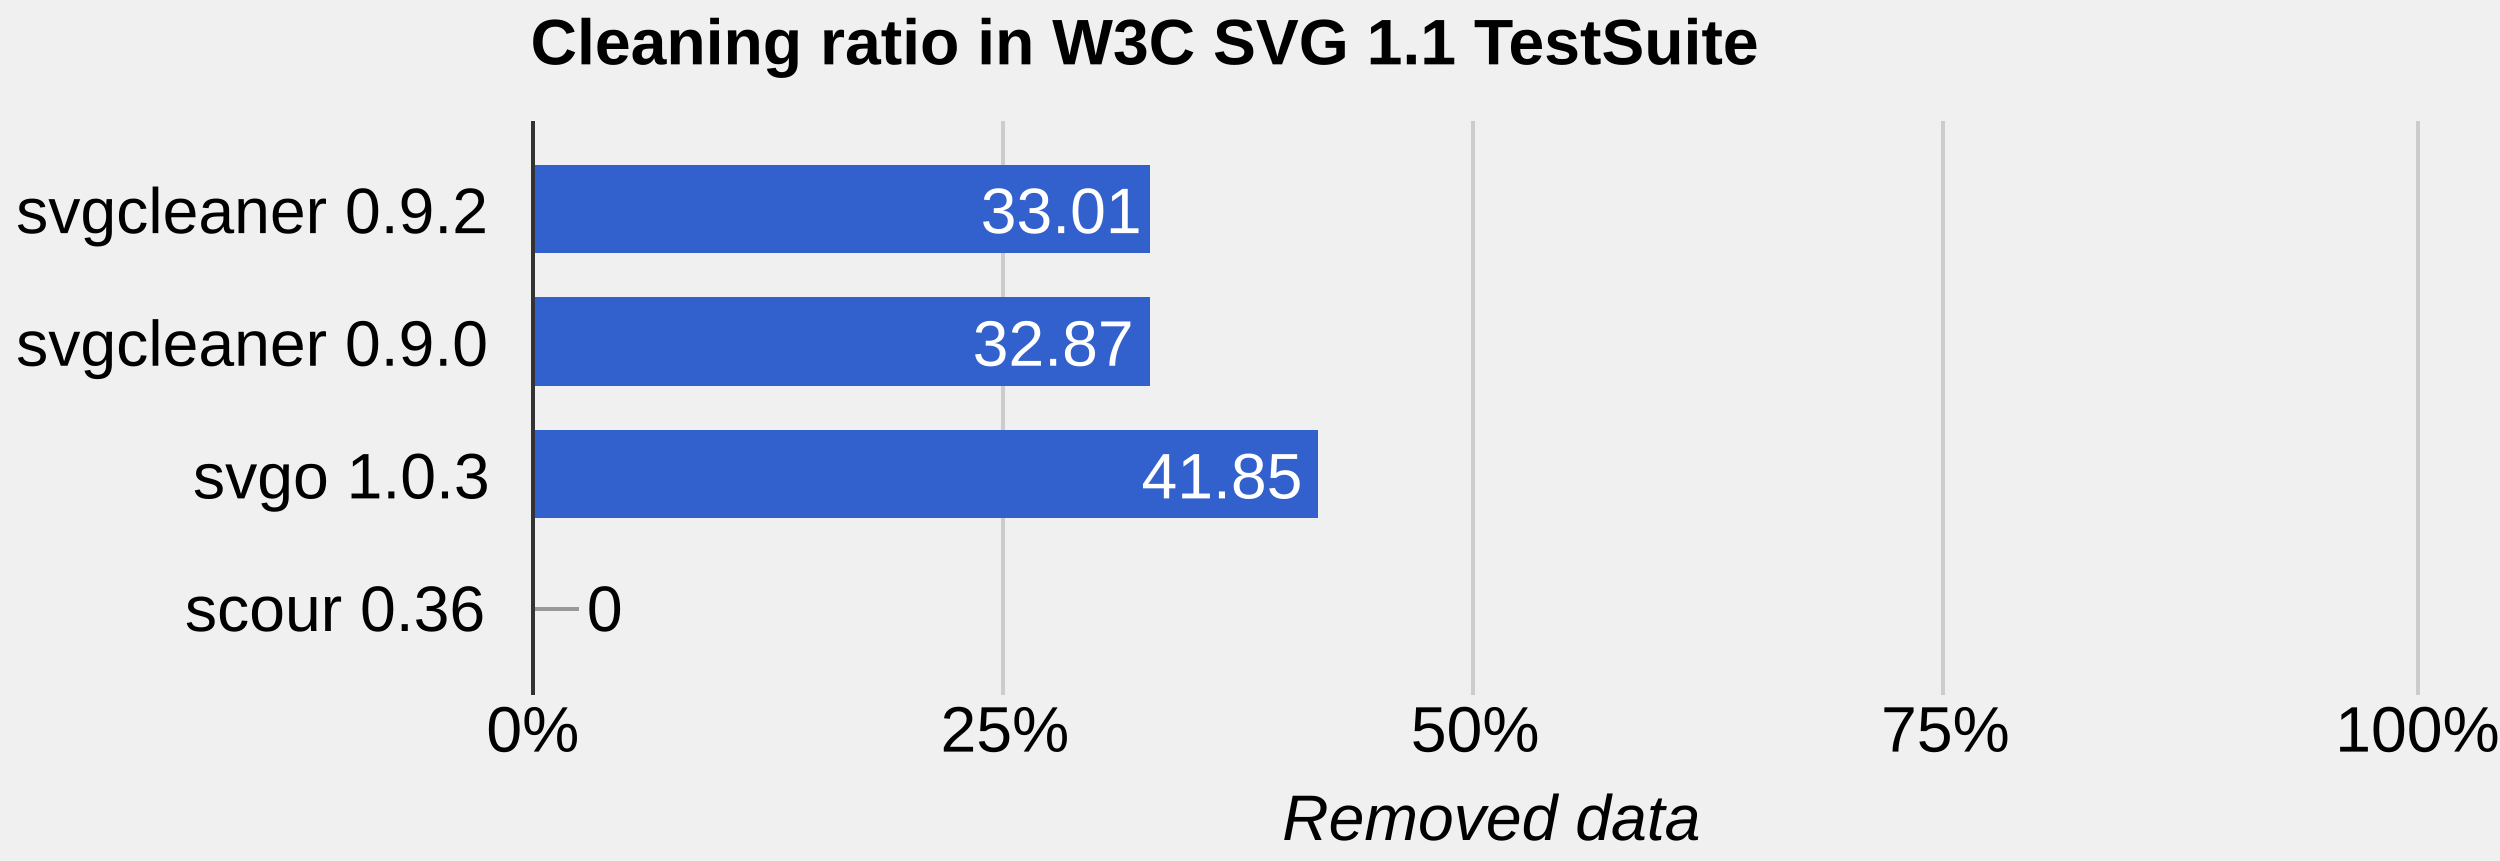
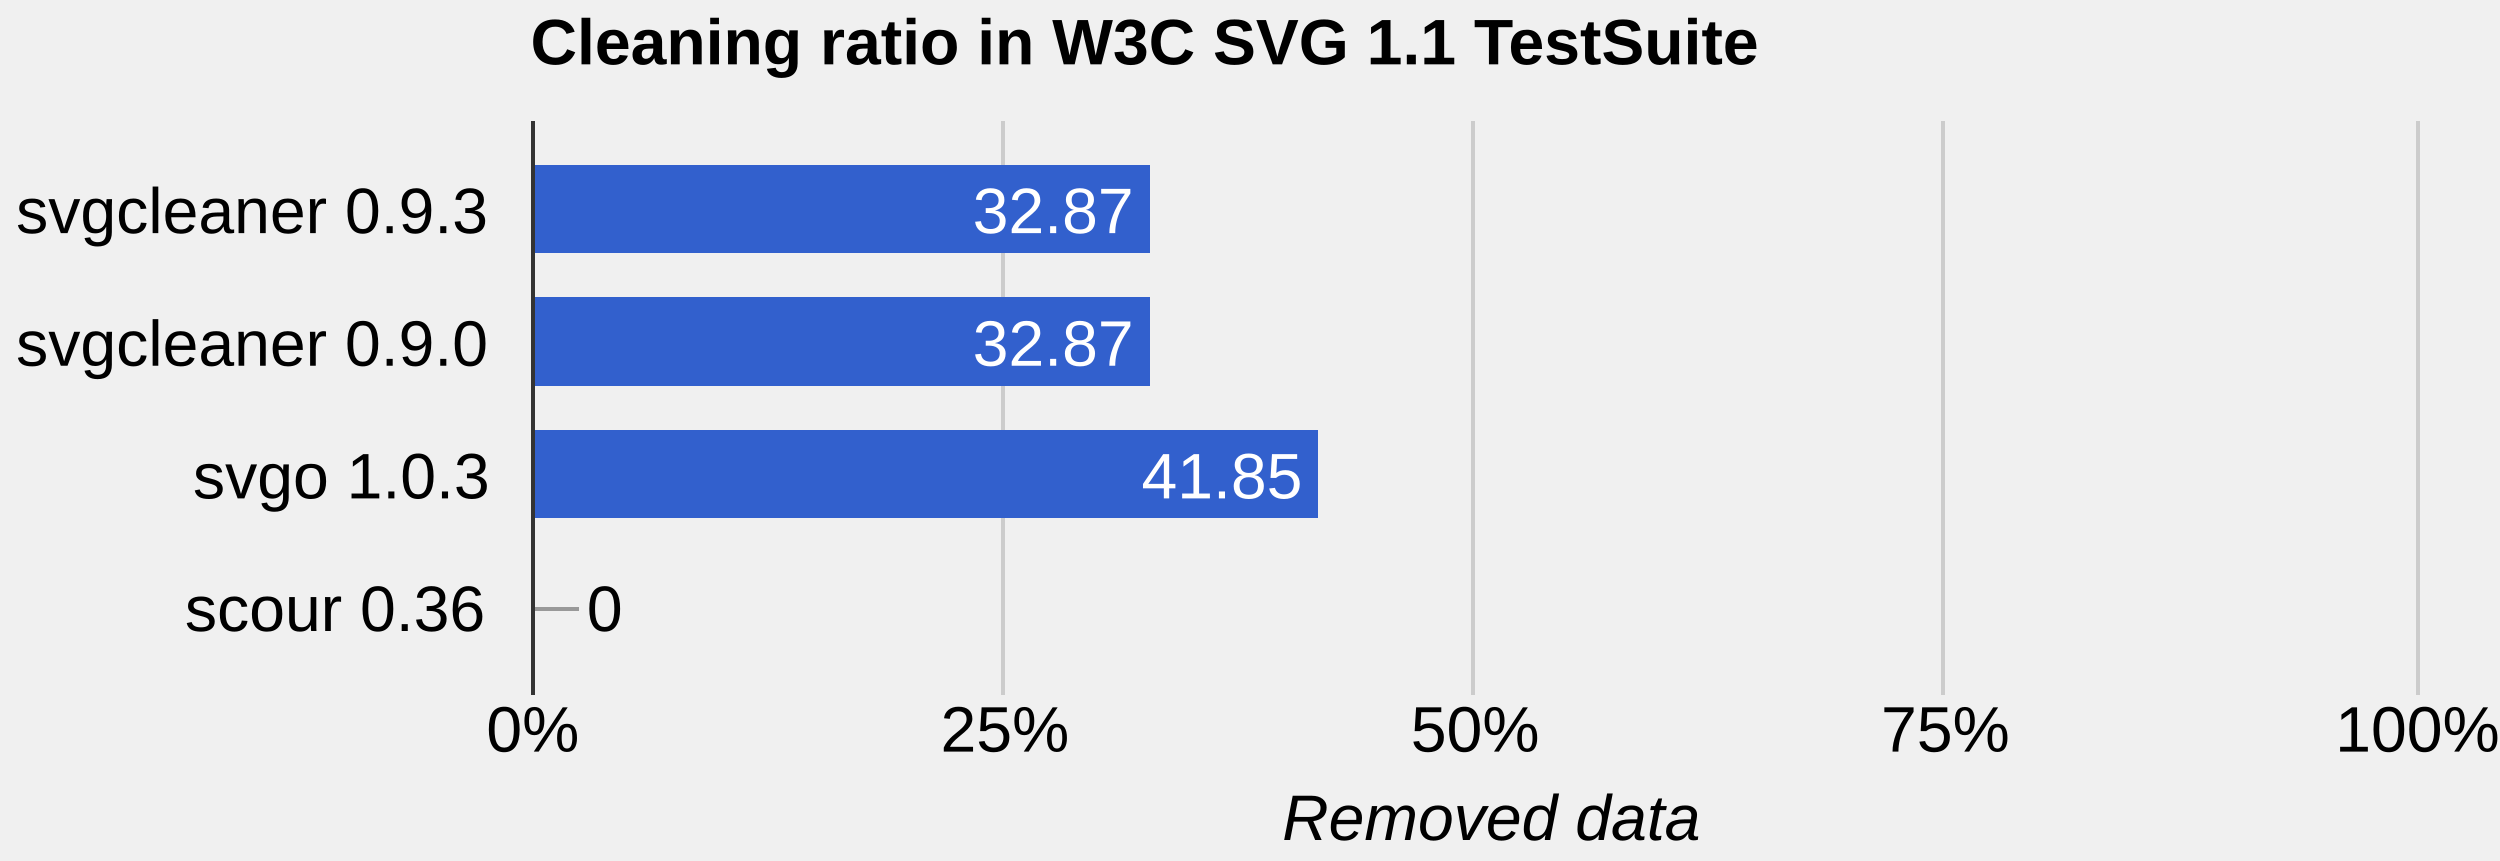
<svg xmlns="http://www.w3.org/2000/svg" height="214" shape-rendering="crispEdges" width="622">
-   <text font-family="Arial" font-size="16" font-weight="bold" x="132" y="16">
-         Cleaning ratio in W3C SVG 1.1 TestSuite
-     </text>
-   <text font-family="Arial" font-size="16" x="4" y="58">
-         svgcleaner 0.9.2
-     </text>
-   <text font-family="Arial" font-size="16" x="4" y="91">
-         svgcleaner 0.9.0
-     </text>
-   <text font-family="Arial" font-size="16" x="48" y="124">
-         svgo 1.0.3
-     </text>
-   <text font-family="Arial" font-size="16" x="46" y="157">
-         scour 0.36
-     </text>
+   <text font-family="Arial" font-size="16" font-weight="bold" x="132" y="16">Cleaning ratio in W3C SVG 1.1 TestSuite</text>
+   <text font-family="Arial" font-size="16" x="4" y="58">svgcleaner 0.9.3</text>
+   <text font-family="Arial" font-size="16" x="4" y="91">svgcleaner 0.9.0</text>
+   <text font-family="Arial" font-size="16" x="48" y="124">svgo 1.0.3</text>
+   <text font-family="Arial" font-size="16" x="46" y="157">scour 0.36</text>
  <rect fill="#ccc" height="143" width="1" x="132" y="30" />
-   <text fill="#000" font-family="Arial" font-size="16" x="121" y="187">
-         0%
-     </text>
+   <text fill="#000" font-family="Arial" font-size="16" x="121" y="187">0%</text>
  <rect fill="#ccc" height="143" width="1" x="249" y="30" />
-   <text fill="#000" font-family="Arial" font-size="16" x="234" y="187">
-         25%
-     </text>
+   <text fill="#000" font-family="Arial" font-size="16" x="234" y="187">25%</text>
  <rect fill="#ccc" height="143" width="1" x="366" y="30" />
-   <text fill="#000" font-family="Arial" font-size="16" x="351" y="187">
-         50%
-     </text>
+   <text fill="#000" font-family="Arial" font-size="16" x="351" y="187">50%</text>
  <rect fill="#ccc" height="143" width="1" x="483" y="30" />
-   <text fill="#000" font-family="Arial" font-size="16" x="468" y="187">
-         75%
-     </text>
+   <text fill="#000" font-family="Arial" font-size="16" x="468" y="187">75%</text>
  <rect fill="#ccc" height="143" width="1" x="601" y="30" />
-   <text fill="#000" font-family="Arial" font-size="16" x="581" y="187">
-         100%
-     </text>
+   <text fill="#000" font-family="Arial" font-size="16" x="581" y="187">100%</text>
  <rect fill="#3260cd" height="22" width="154" x="132" y="41" />
-   <text fill="#fff" font-family="Arial" font-size="16" x="244" y="58">
-         33.01
-     </text>
+   <text fill="#fff" font-family="Arial" font-size="16" x="242" y="58">32.87</text>
  <rect fill="#3260cd" height="22" width="154" x="132" y="74" />
-   <text fill="#fff" font-family="Arial" font-size="16" x="242" y="91">
-         32.87
-     </text>
+   <text fill="#fff" font-family="Arial" font-size="16" x="242" y="91">32.87</text>
  <rect fill="#3260cd" height="22" width="196" x="132" y="107" />
-   <text fill="#fff" font-family="Arial" font-size="16" x="284" y="124">
-         41.85
-     </text>
+   <text fill="#fff" font-family="Arial" font-size="16" x="284" y="124">41.85</text>
  <rect fill="#3260cd" height="22" width="0" x="132" y="140" />
  <rect fill="#999" height="1" width="12" x="132" y="151" />
-   <text fill="#000" font-family="Arial" font-size="16" x="146" y="157">
-         0
-     </text>
+   <text fill="#000" font-family="Arial" font-size="16" x="146" y="157">0</text>
  <rect fill="#333" height="143" width="1" x="132" y="30" />
-   <text font-family="Arial" font-size="16" font-style="italic" x="319" y="209">
-         Removed data
-     </text>
+   <text font-family="Arial" font-size="16" font-style="italic" x="319" y="209">Removed data</text>
</svg>
